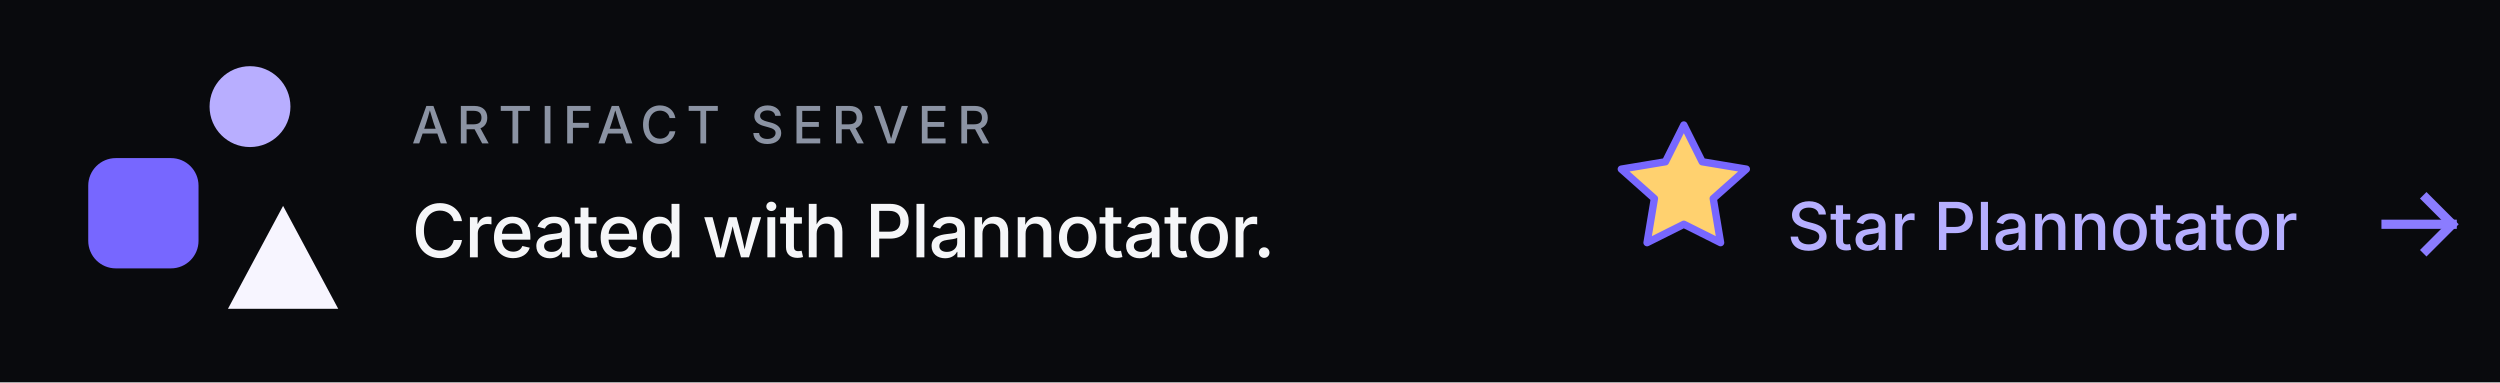
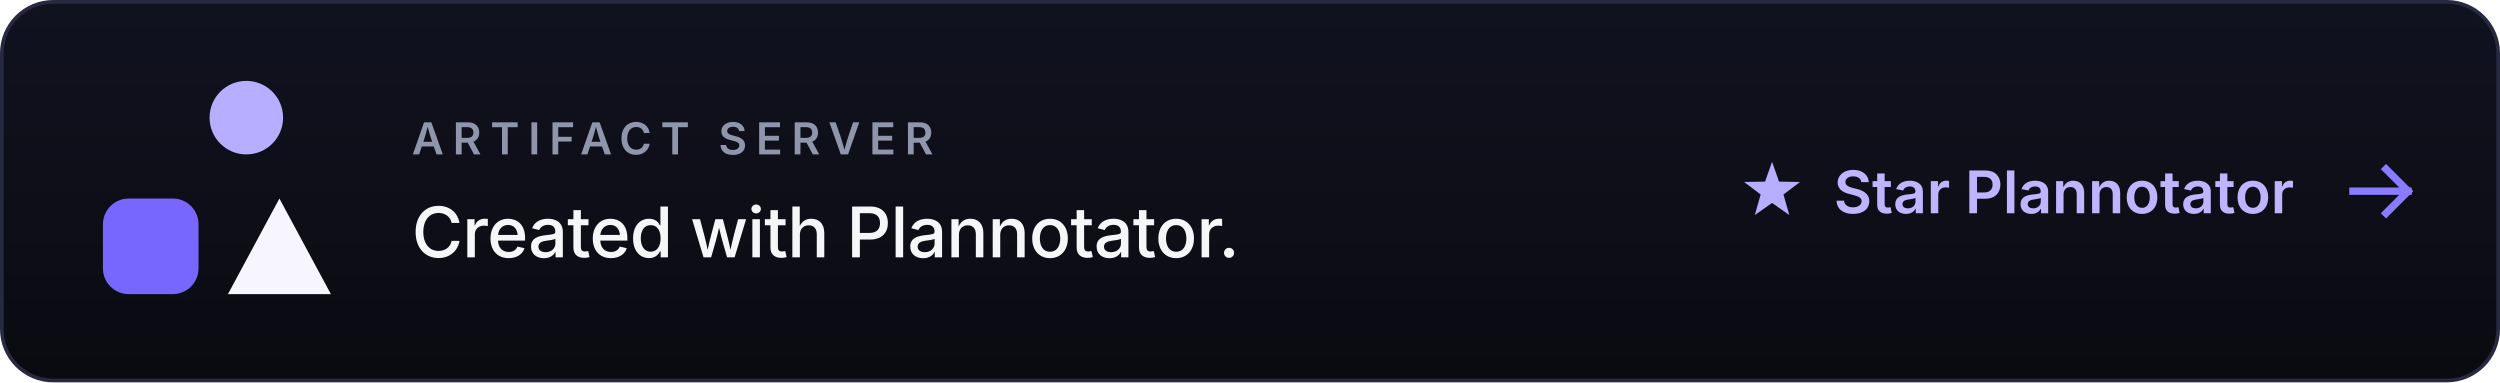
<svg xmlns="http://www.w3.org/2000/svg" width="680" height="104" viewBox="0 0 680 104" role="img" aria-labelledby="title description">
-   <rect width="680" height="104" fill="#090a0d" />
-   <g transform="translate(24 18)" aria-hidden="true">
-     <rect x="0" y="25" width="30" height="30" rx="7.5" fill="#7767ff" />
-     <circle cx="44" cy="11" r="11" fill="#b8aeff" />
-     <path d="M38 66 53 38 68 66Z" fill="#f7f5ff" />
+   <defs>
+     <linearGradient id="frame" x1="0" y1="0" x2="0" y2="1">
+       <stop offset="0" stop-color="#111220" />
+       <stop offset="1" stop-color="#0a0b10" />
+     </linearGradient>
+   </defs>
+   <rect x="0.5" y="0.5" width="679" height="103" rx="14" fill="url(#frame)" stroke="#272940" />
+   <g transform="translate(28 22)" aria-hidden="true">
+     <rect x="0" y="32" width="26" height="26" rx="7" fill="#7767ff" />
+     <circle cx="39" cy="10" r="10" fill="#b8aeff" />
+     <path d="M34 58 48 32 62 58Z" fill="#f7f5ff" />
  </g>
  <g font-family="ui-sans-serif, -apple-system, BlinkMacSystemFont, 'Segoe UI', sans-serif">
-     <text x="112" y="39" fill="#8b93a3" font-size="14" font-weight="550" letter-spacing="2.3">ARTIFACT SERVER</text>
-     <text x="112" y="70" fill="#f5f6f8" font-size="20" font-weight="450" letter-spacing="-0.3">Created with Plannotator.</text>
-     <text x="625" y="68" fill="#b6afff" font-size="18" font-weight="550" text-anchor="end">Star Plannotator</text>
+     <text x="112" y="42" fill="#8f96ab" font-size="12" font-weight="600" letter-spacing="2.4">ARTIFACT SERVER</text>
+     <text x="112" y="70" fill="#f5f6f8" font-size="19" font-weight="500" letter-spacing="-0.2">Created with Plannotator.</text>
+     <text x="624" y="58" fill="#beb4ff" font-size="16" font-weight="600" text-anchor="end">Star Plannotator</text>
  </g>
-   <path d="M458 34 463 44 475 46 466 54 468 66 458 61 448 66 450 54 441 46 453 44Z" fill="#ffd16f" stroke="#7767ff" stroke-width="2" stroke-linejoin="round" aria-hidden="true" />
-   <g transform="translate(649 61)" fill="none" stroke="#8b7cff" stroke-linecap="square" stroke-linejoin="miter" stroke-width="2.5" aria-hidden="true">
-     <path d="M0 0H18" />
-     <path d="m11-7 7 7-7 7" />
+   <path transform="translate(482 52)" d="M0-8 1.9-2.6 7.6-2.5 3.1 0.9 4.7 6.5 0 3.2-4.7 6.5-3.1 0.9-7.6-2.5-1.9-2.6Z" fill="#b8aeff" aria-hidden="true" />
+   <g transform="translate(640 52)" fill="none" stroke="#8b7cff" stroke-linecap="square" stroke-linejoin="miter" stroke-width="2" aria-hidden="true">
+     <path d="M0 0H15" />
+     <path d="m9-6 6 6-6 6" />
  </g>
</svg>
